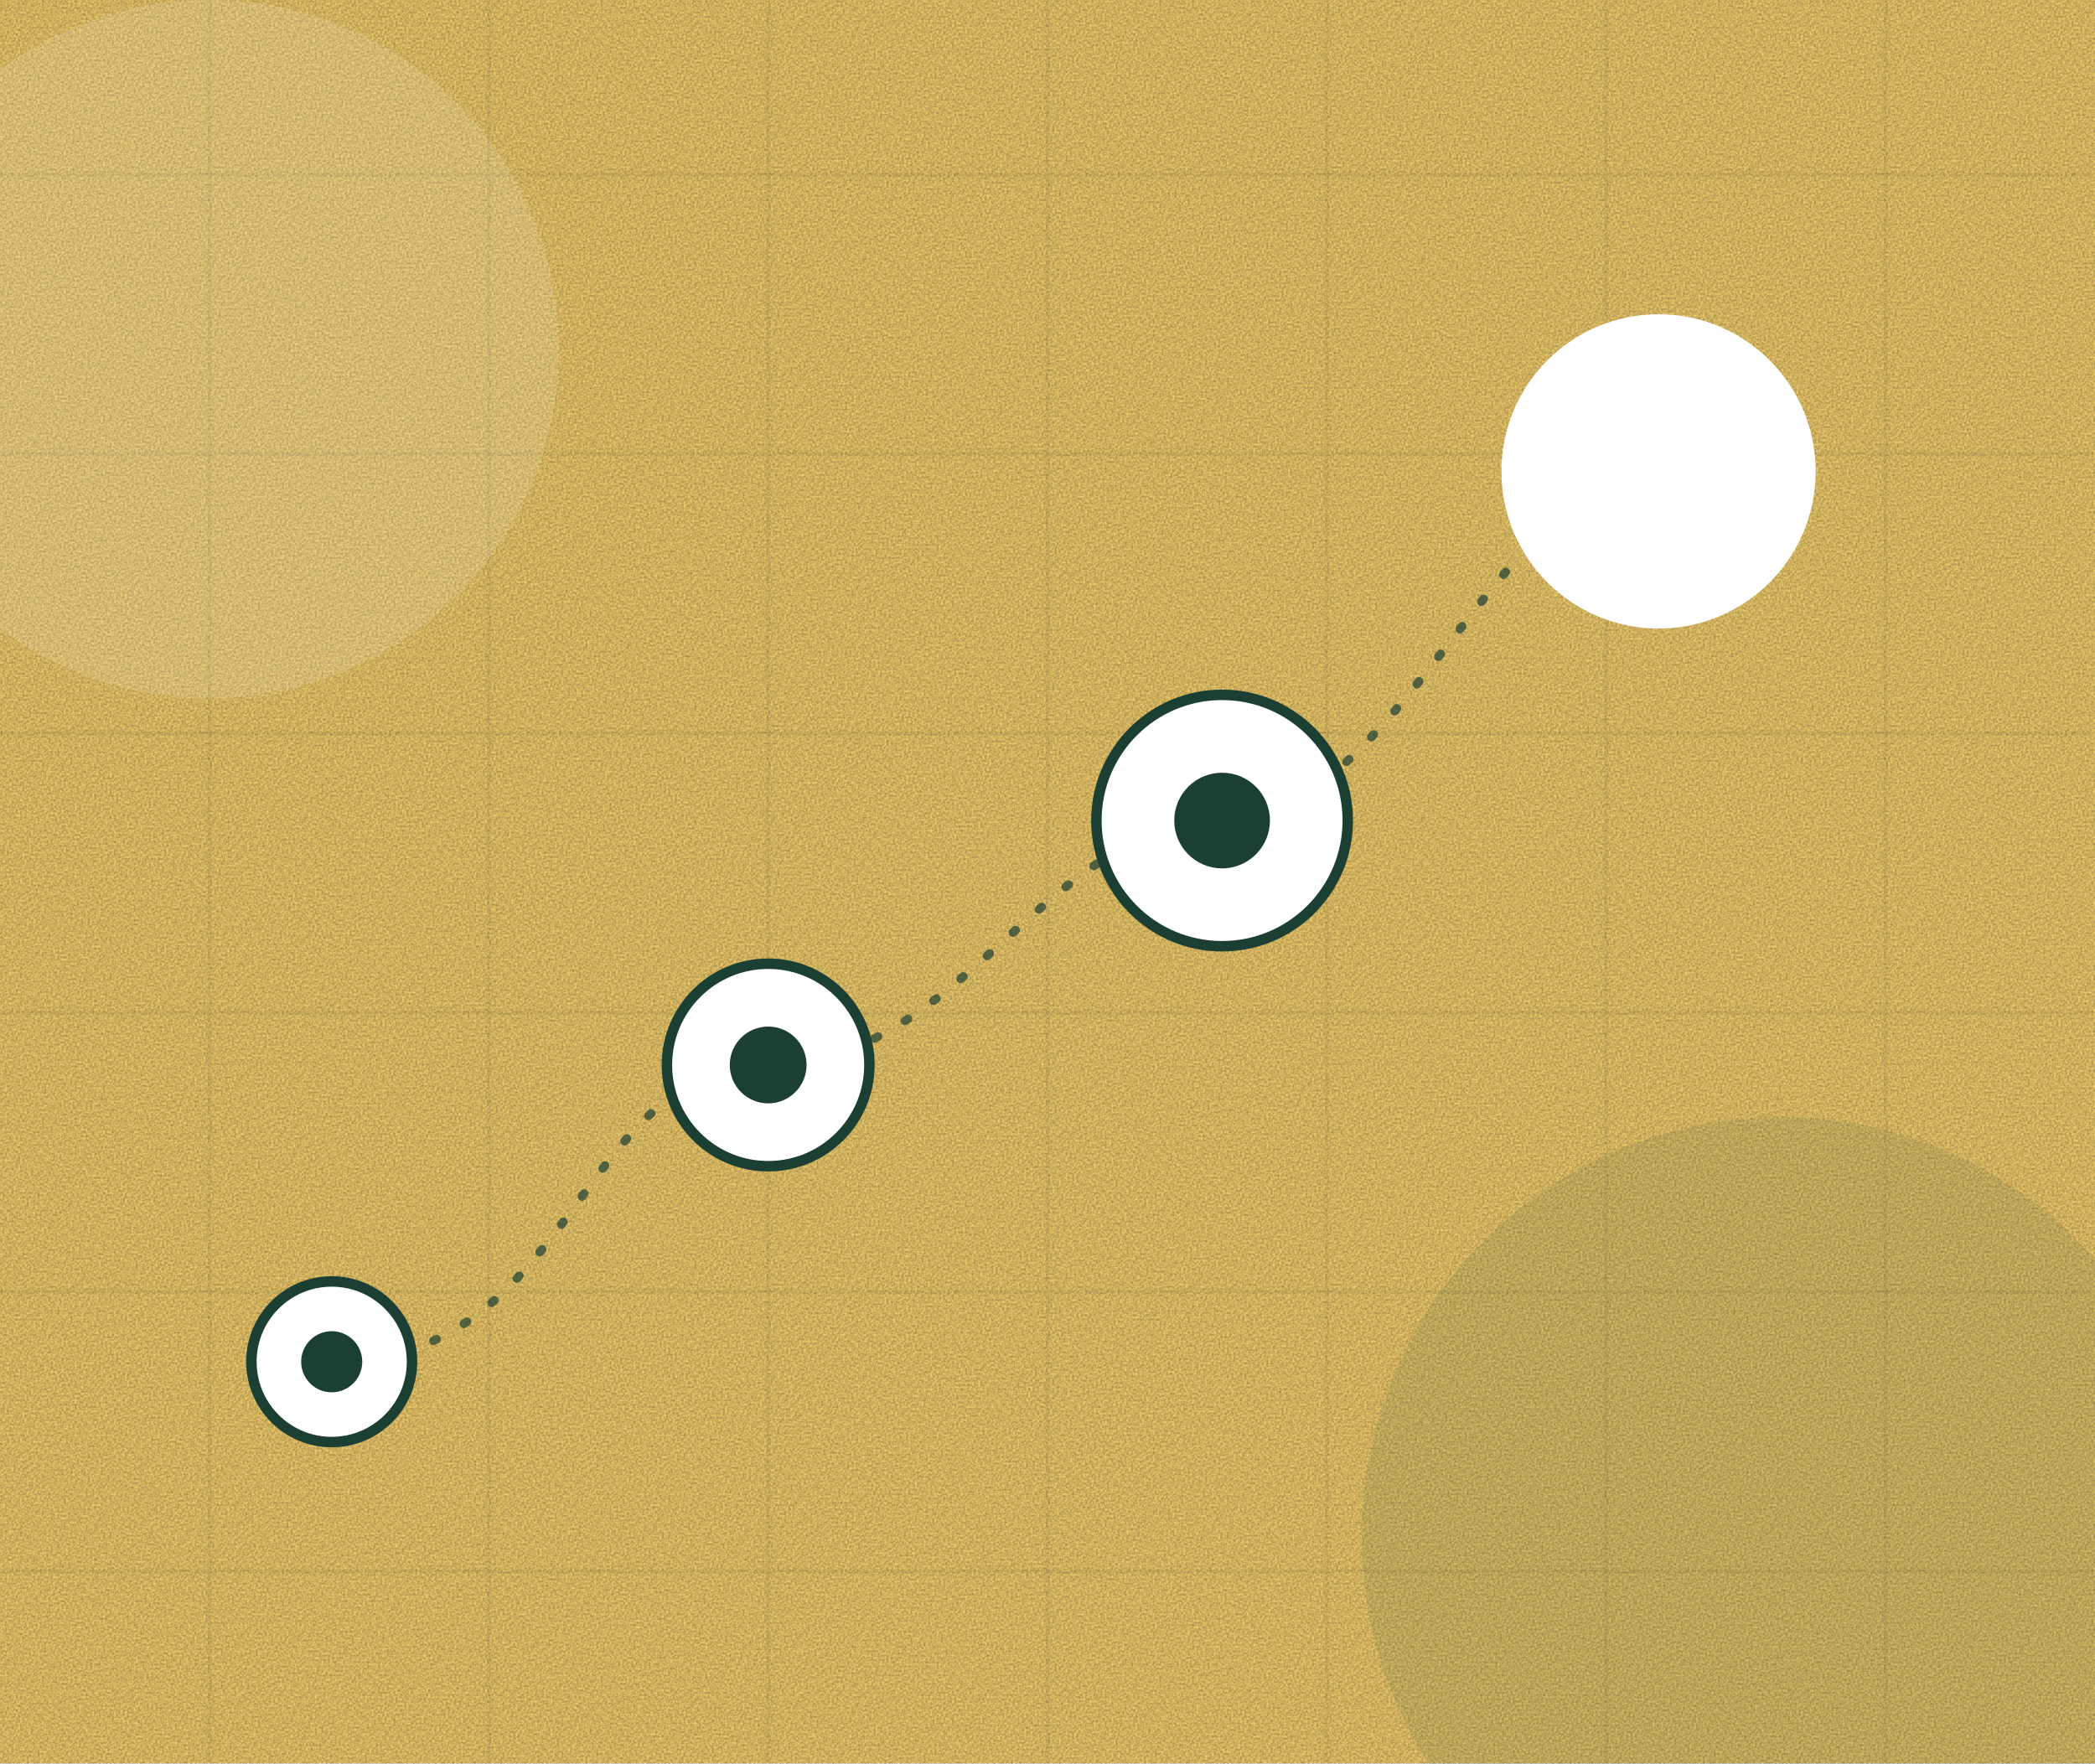
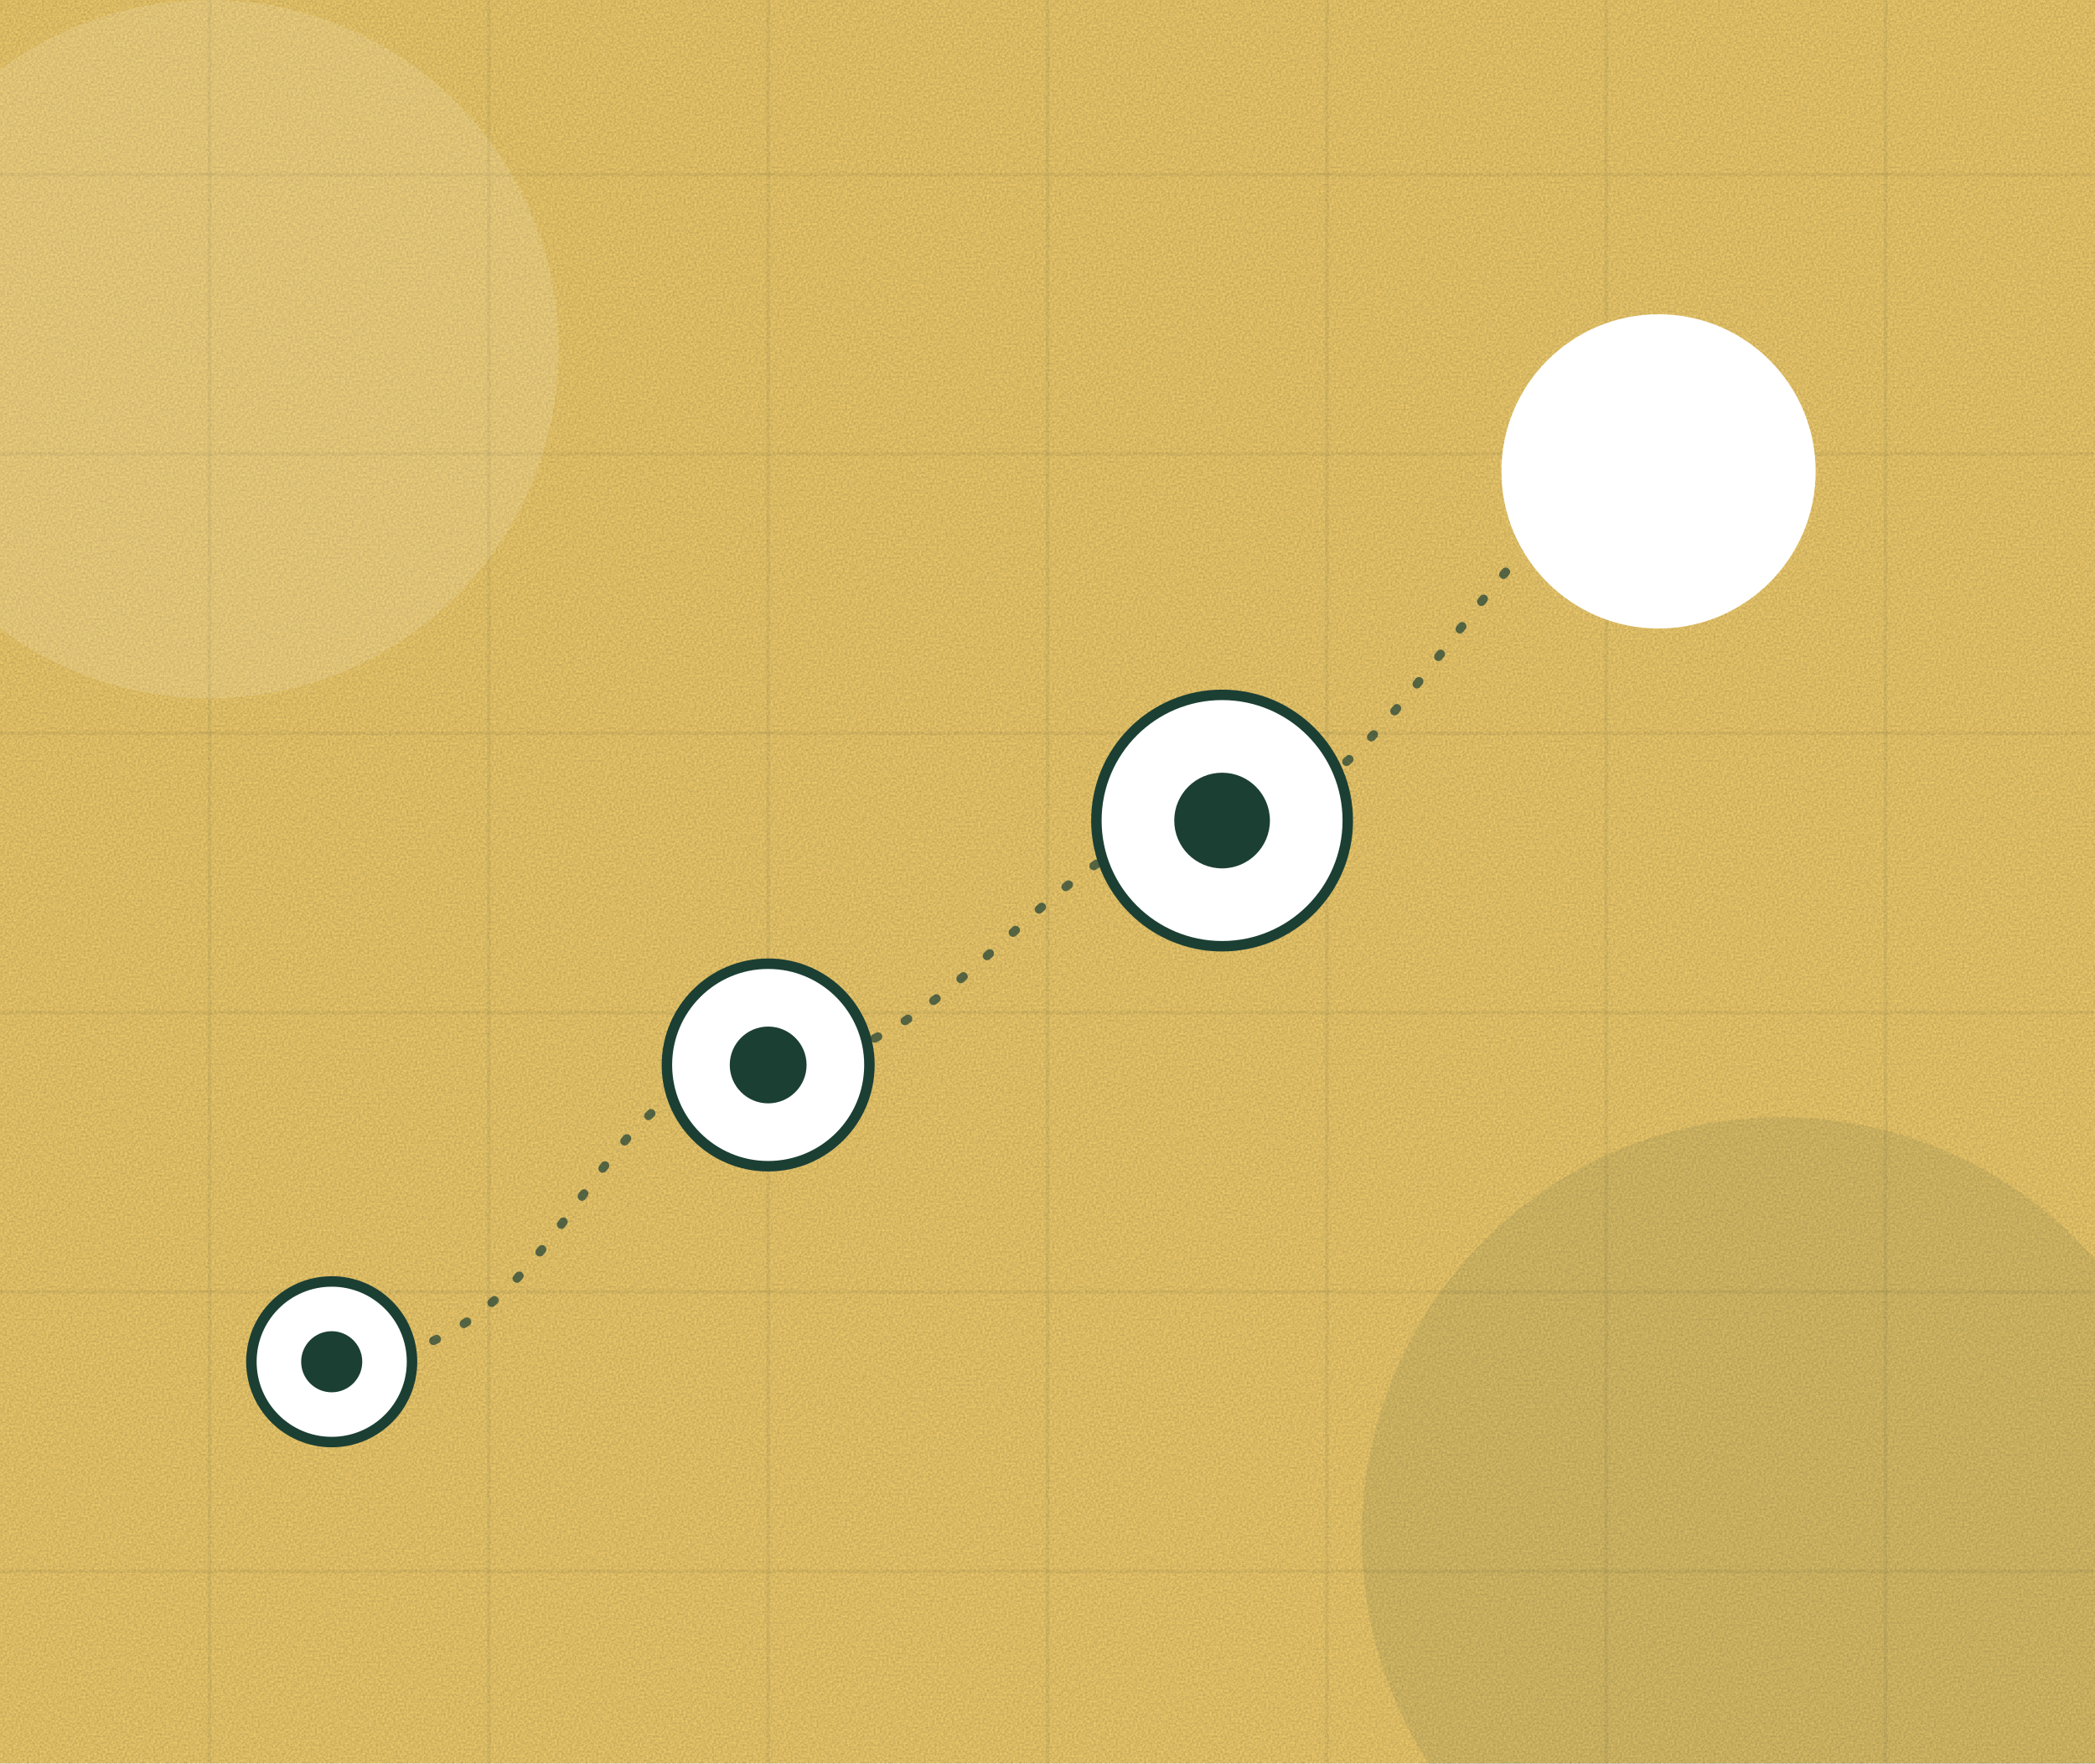
<svg xmlns="http://www.w3.org/2000/svg" viewBox="0 0 1200 1010" width="1200" height="1010">
  <defs>
    <linearGradient id="bg" x1="0.7" y1="0.1" x2="0.3" y2="0.9">
      <stop offset="0" stop-color="#ecc96b" />
      <stop offset="1" stop-color="#ecc96b" />
    </linearGradient>
    <filter id="noise" x="0" y="0" width="100%" height="100%">
      <feTurbulence type="fractalNoise" baseFrequency=".8" numOctaves="2" stitchTiles="stitch" />
-       <feColorMatrix values="0 0 0 0 0 0 0 0 0 0 0 0 0 0 0 .5 0 0 0 -.12" />
+       <feColorMatrix values="0 0 0 0 0 0 0 0 0 0 0 0 0 0 0 .28 0 0 0 -.06" />
    </filter>
  </defs>
  <rect width="1200" height="1010" fill="url(#bg)" />
  <rect width="1200" height="1010" filter="url(#noise)" />
  <line x1="120" y1="0" x2="120" y2="1010" stroke="#132a22" stroke-opacity=".06" stroke-width="2" />
  <line x1="280" y1="0" x2="280" y2="1010" stroke="#132a22" stroke-opacity=".06" stroke-width="2" />
  <line x1="440" y1="0" x2="440" y2="1010" stroke="#132a22" stroke-opacity=".06" stroke-width="2" />
  <line x1="600" y1="0" x2="600" y2="1010" stroke="#132a22" stroke-opacity=".06" stroke-width="2" />
  <line x1="760" y1="0" x2="760" y2="1010" stroke="#132a22" stroke-opacity=".06" stroke-width="2" />
  <line x1="920" y1="0" x2="920" y2="1010" stroke="#132a22" stroke-opacity=".06" stroke-width="2" />
  <line x1="1080" y1="0" x2="1080" y2="1010" stroke="#132a22" stroke-opacity=".06" stroke-width="2" />
  <line x1="0" y1="100" x2="1200" y2="100" stroke="#132a22" stroke-opacity=".06" stroke-width="2" />
  <line x1="0" y1="260" x2="1200" y2="260" stroke="#132a22" stroke-opacity=".06" stroke-width="2" />
  <line x1="0" y1="420" x2="1200" y2="420" stroke="#132a22" stroke-opacity=".06" stroke-width="2" />
  <line x1="0" y1="580" x2="1200" y2="580" stroke="#132a22" stroke-opacity=".06" stroke-width="2" />
  <line x1="0" y1="740" x2="1200" y2="740" stroke="#132a22" stroke-opacity=".06" stroke-width="2" />
  <line x1="0" y1="900" x2="1200" y2="900" stroke="#132a22" stroke-opacity=".06" stroke-width="2" />
  <circle cx="1020" cy="880" r="240" fill="#1c3f34" fill-opacity=".10" />
  <circle cx="120" cy="200" r="200" fill="#ffffff" fill-opacity=".12" />
  <path d="M190 780C330 780 330 610 440 610S600 470 700 470S860 270 950 270" fill="none" stroke="#1c3f34" stroke-opacity=".7" stroke-width="5" stroke-linecap="round" stroke-dasharray="2 18" />
  <circle cx="190" cy="780" r="46" fill="#fff" stroke="#1c3f34" stroke-width="6" />
  <circle cx="190" cy="780" r="17.5" fill="#1c3f34" />
  <circle cx="440" cy="610" r="58" fill="#fff" stroke="#1c3f34" stroke-width="6" />
  <circle cx="440" cy="610" r="22" fill="#1c3f34" />
  <circle cx="700" cy="470" r="72" fill="#fff" stroke="#1c3f34" stroke-width="6" />
  <circle cx="700" cy="470" r="27.4" fill="#1c3f34" />
  <circle cx="950" cy="270" r="90" fill="#ffffff" />
  <path d="M910 270l30 32 62-68" fill="none" stroke="#fff" stroke-width="14" stroke-linecap="round" stroke-linejoin="round" />
</svg>
